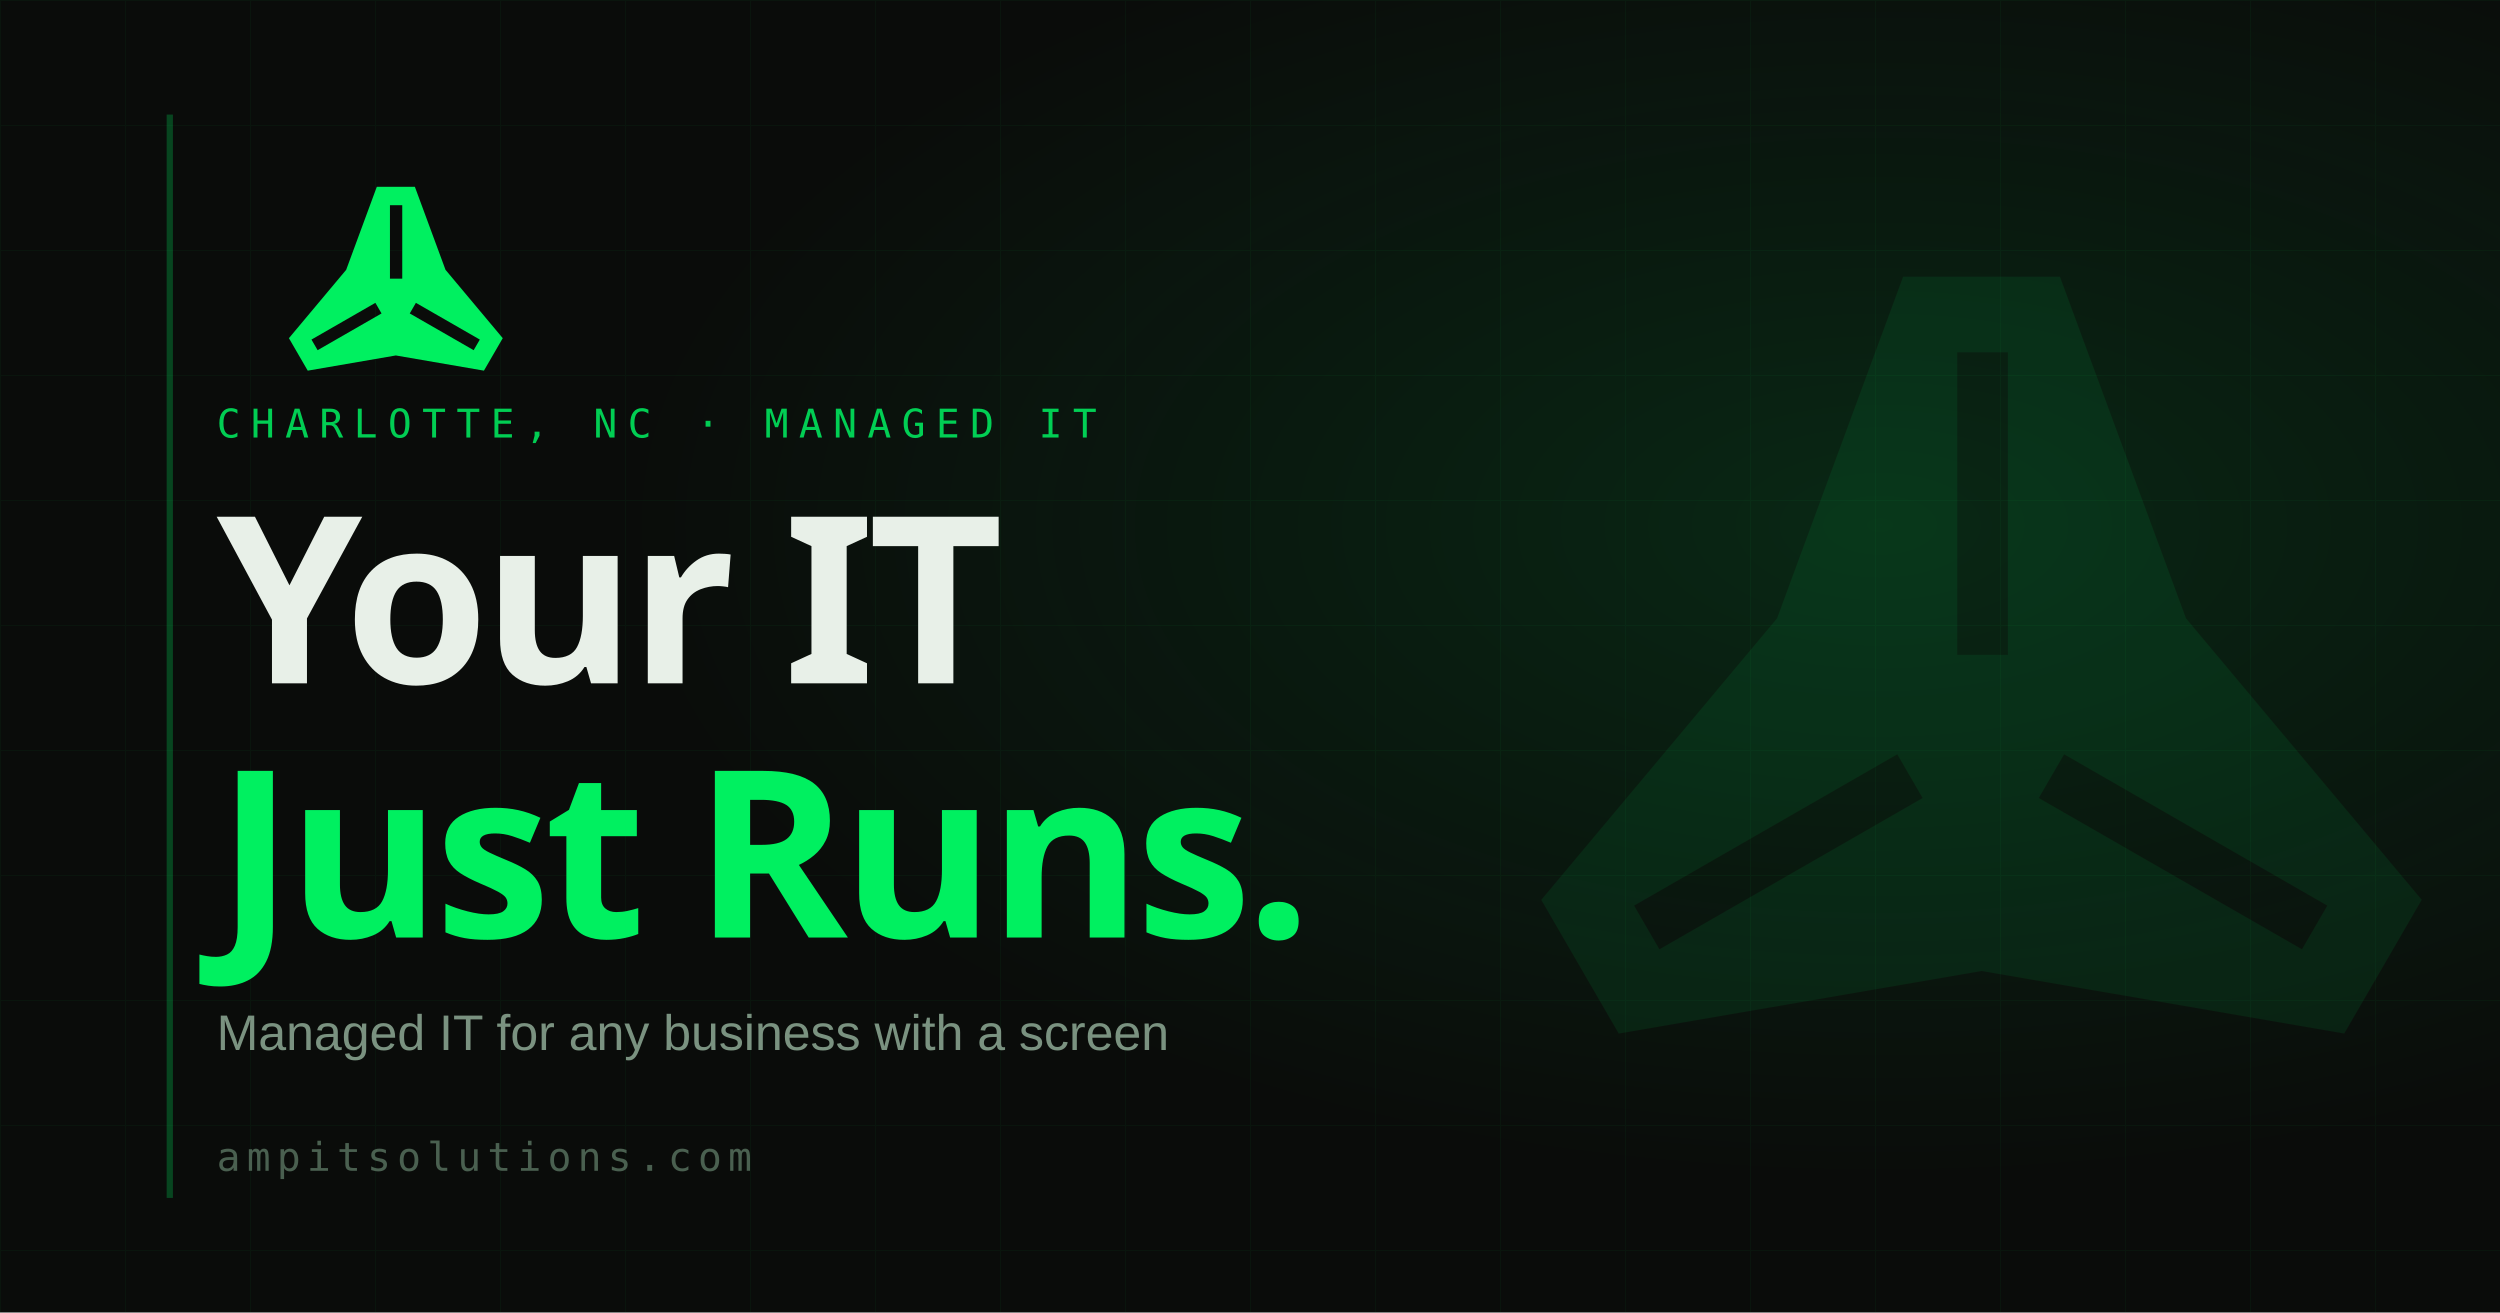
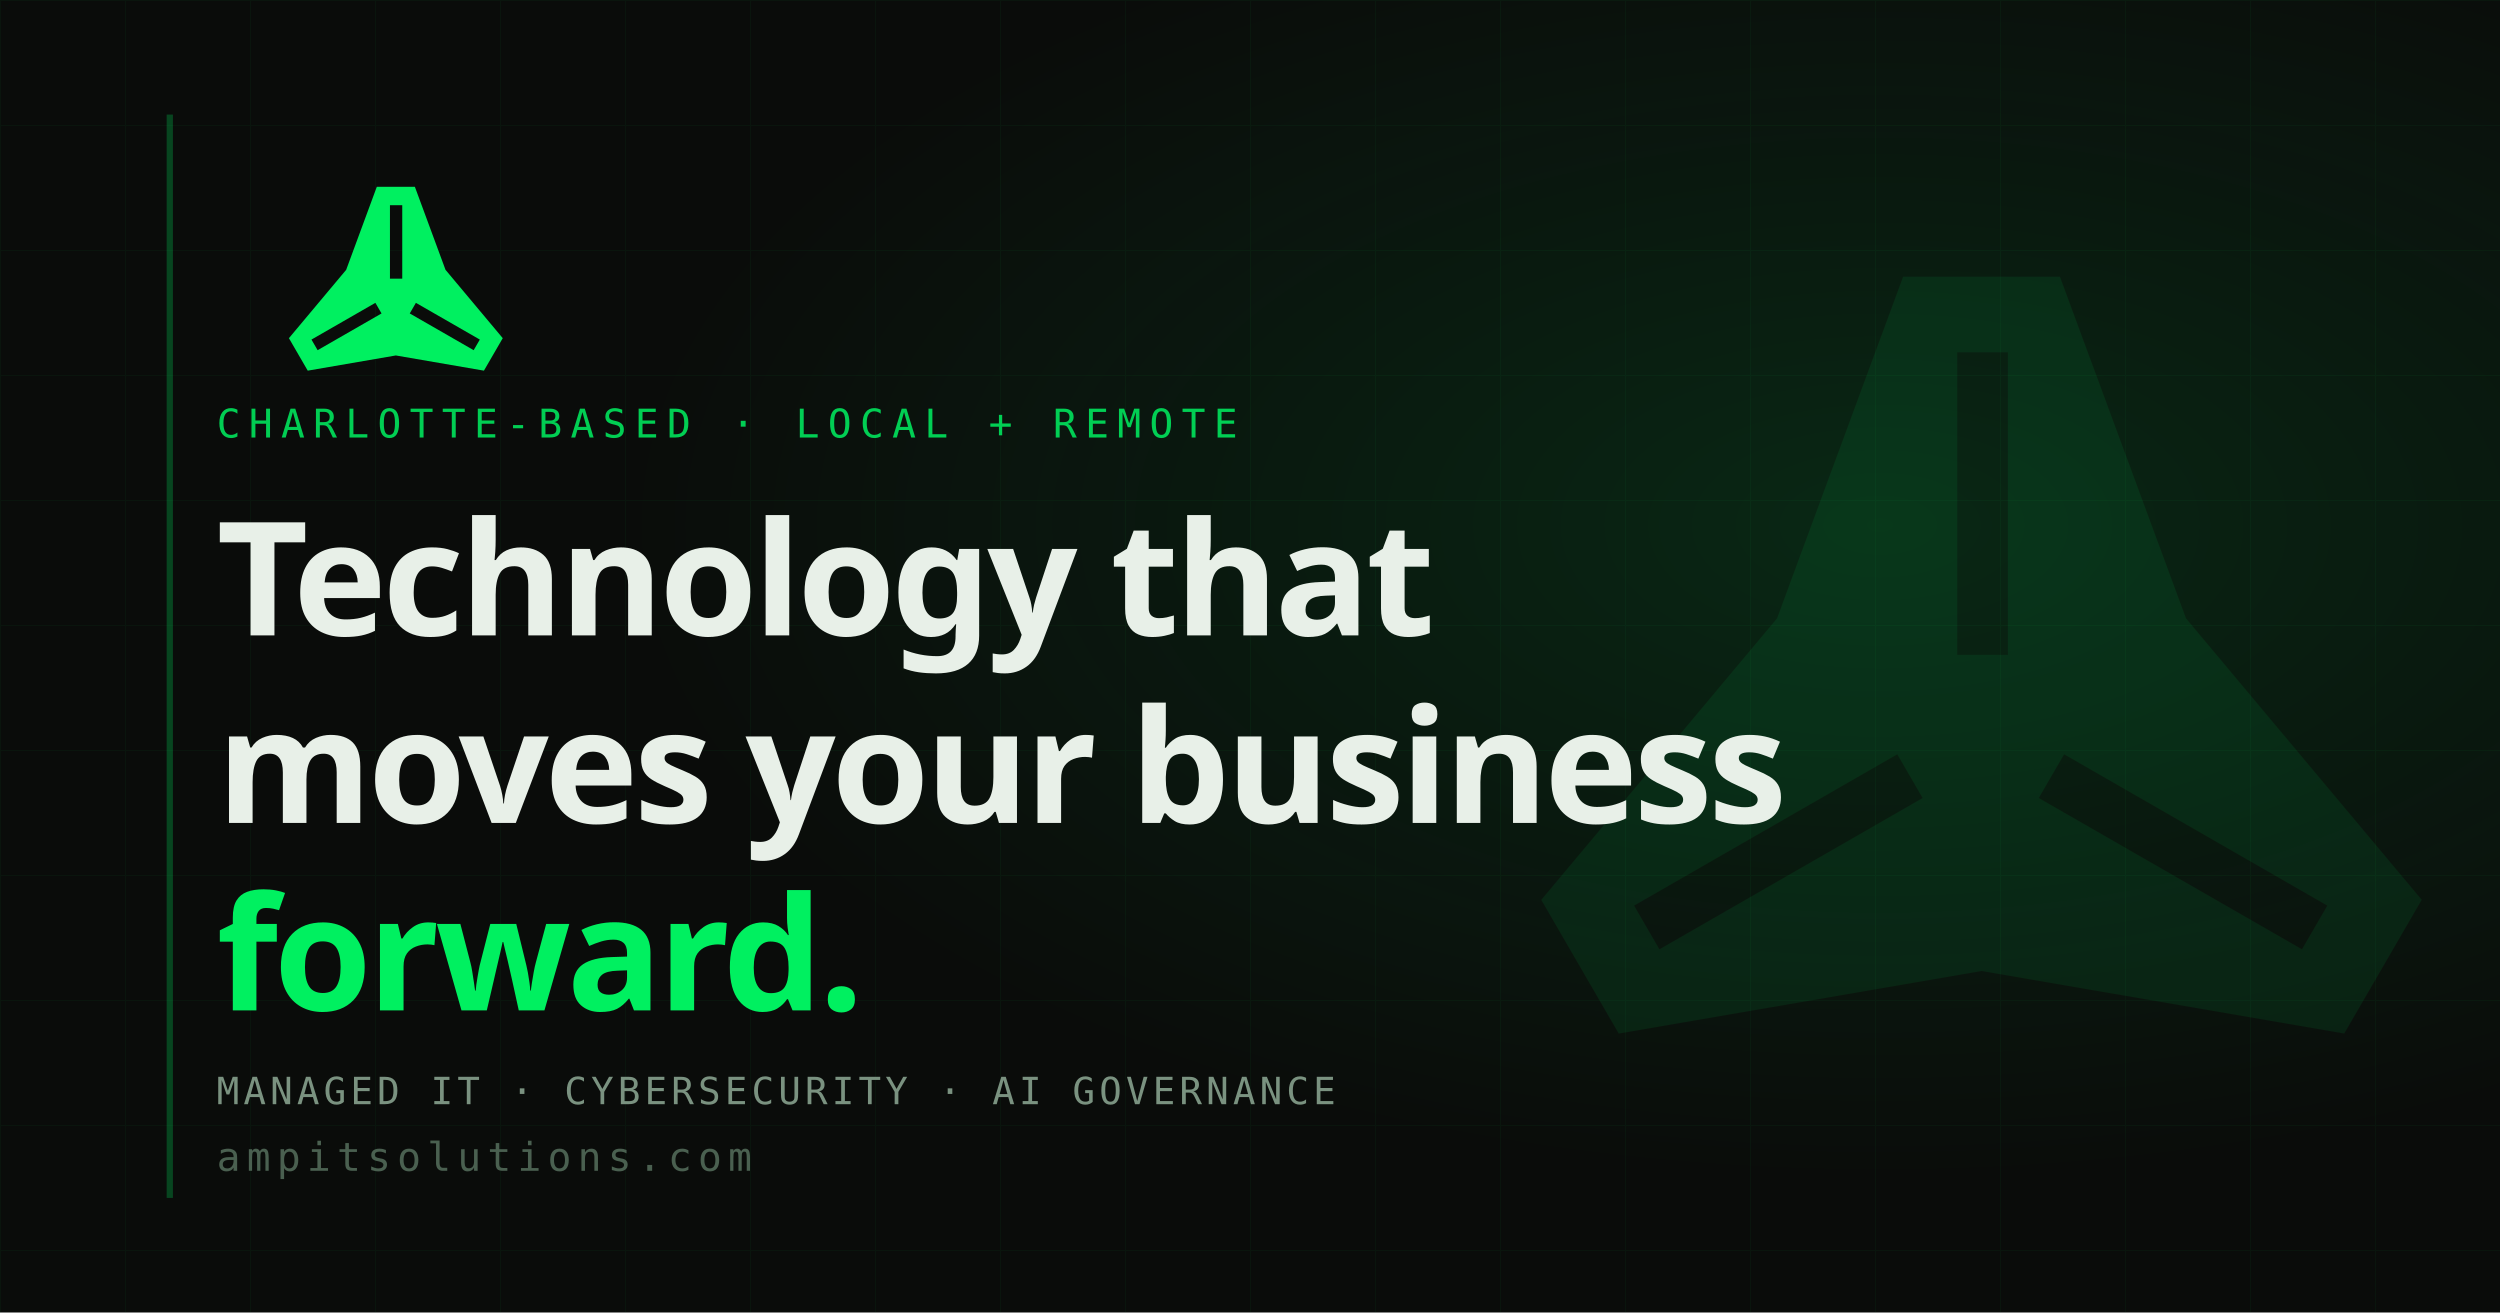
<svg xmlns="http://www.w3.org/2000/svg" viewBox="0 0 1200 630" width="1200" height="630">
  <rect width="1200" height="630" fill="#0a0c0a" />
  <defs>
    <pattern id="grid" width="60" height="60" patternUnits="userSpaceOnUse">
      <path d="M 60 0 L 0 0 0 60" fill="none" stroke="rgba(0,240,96,0.04)" stroke-width="1" />
    </pattern>
  </defs>
  <rect width="1200" height="630" fill="url(#grid)" />
  <radialGradient id="glow" cx="75%" cy="40%" r="50%">
    <stop offset="0%" stop-color="#00f060" stop-opacity="0.12" />
    <stop offset="100%" stop-color="#00f060" stop-opacity="0" />
  </radialGradient>
  <rect width="1200" height="630" fill="url(#glow)" />
  <g transform="translate(597, -10) scale(2.8)" opacity="0.08">
    <path fill-rule="evenodd" clip-rule="evenodd" d="M161.532 109.574L201.942 157.822L188.656 180.754L126.476 170.031L64.279 180.757L51 157.834L91.421 109.574L113.034 51H139.918L161.532 109.574ZM66.918 158.821L71.259 166.307L116.371 140.374L112.03 132.888L66.918 158.821ZM136.296 140.374L181.408 166.307L185.749 158.821L140.637 132.888L136.296 140.374ZM122.314 115.833H130.996V63.967H122.314V115.833Z" fill="#00f060" />
  </g>
  <rect x="80" y="55" width="3" height="520" fill="#00f060" opacity="0.25" />
  <g transform="translate(104, 55) scale(0.68)">
    <path fill-rule="evenodd" clip-rule="evenodd" d="M161.532 109.574L201.942 157.822L188.656 180.754L126.476 170.031L64.279 180.757L51 157.834L91.421 109.574L113.034 51H139.918L161.532 109.574ZM66.918 158.821L71.259 166.307L116.371 140.374L112.03 132.888L66.918 158.821ZM136.296 140.374L181.408 166.307L185.749 158.821L140.637 132.888L136.296 140.374ZM122.314 115.833H130.996V63.967H122.314V115.833Z" fill="#00f060" />
  </g>
-   <text x="104" y="210" font-family="monospace" font-size="19" fill="#00f060" letter-spacing="5" opacity="0.85">CHARLOTTE, NC · MANAGED IT</text>
-   <text x="104" y="328" font-family="Arial Black, sans-serif" font-size="112" font-weight="900" fill="#e8f0e8" letter-spacing="-3">Your IT</text>
-   <text x="104" y="450" font-family="Arial Black, sans-serif" font-size="112" font-weight="900" fill="#00f060" letter-spacing="-3">Just Runs.</text>
-   <text x="104" y="504" font-family="Arial, sans-serif" font-size="24" fill="#7a9280">Managed IT for any business with a screen</text>
+   <text x="104" y="210" font-family="monospace" font-size="19" fill="#00f060" letter-spacing="4" opacity="0.85">CHARLOTTE-BASED · LOCAL + REMOTE</text>
+   <text x="104" y="305" font-family="Arial Black, sans-serif" font-size="76" font-weight="900" fill="#e8f0e8" letter-spacing="-2">Technology that</text>
+   <text x="104" y="395" font-family="Arial Black, sans-serif" font-size="76" font-weight="900" fill="#e8f0e8" letter-spacing="-2">moves your business</text>
+   <text x="104" y="485" font-family="Arial Black, sans-serif" font-size="76" font-weight="900" fill="#00f060" letter-spacing="-2">forward.</text>
+   <text x="104" y="530" font-family="monospace" font-size="18" fill="#7a9280" letter-spacing="2">MANAGED IT · CYBERSECURITY · AI GOVERNANCE</text>
  <text x="104" y="562" font-family="monospace" font-size="19" fill="#4a6050" letter-spacing="3">ampitsolutions.com</text>
</svg>
